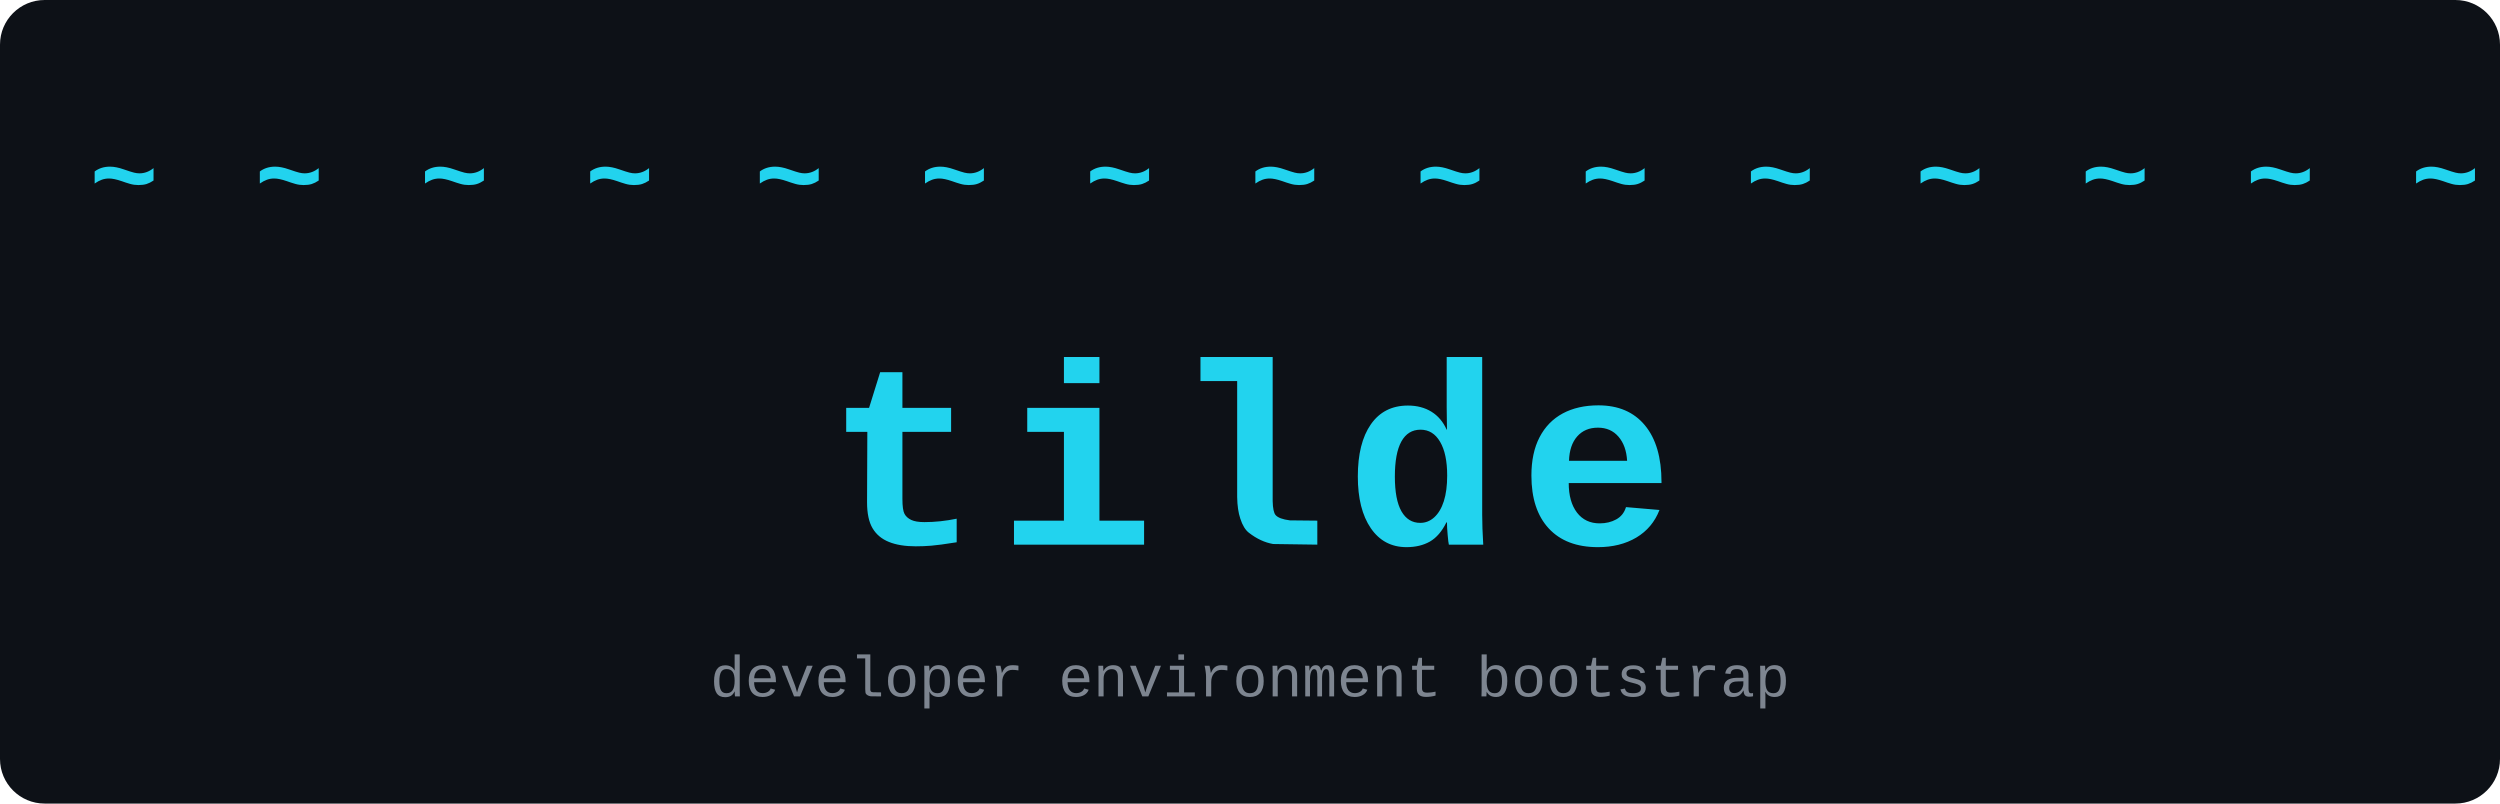
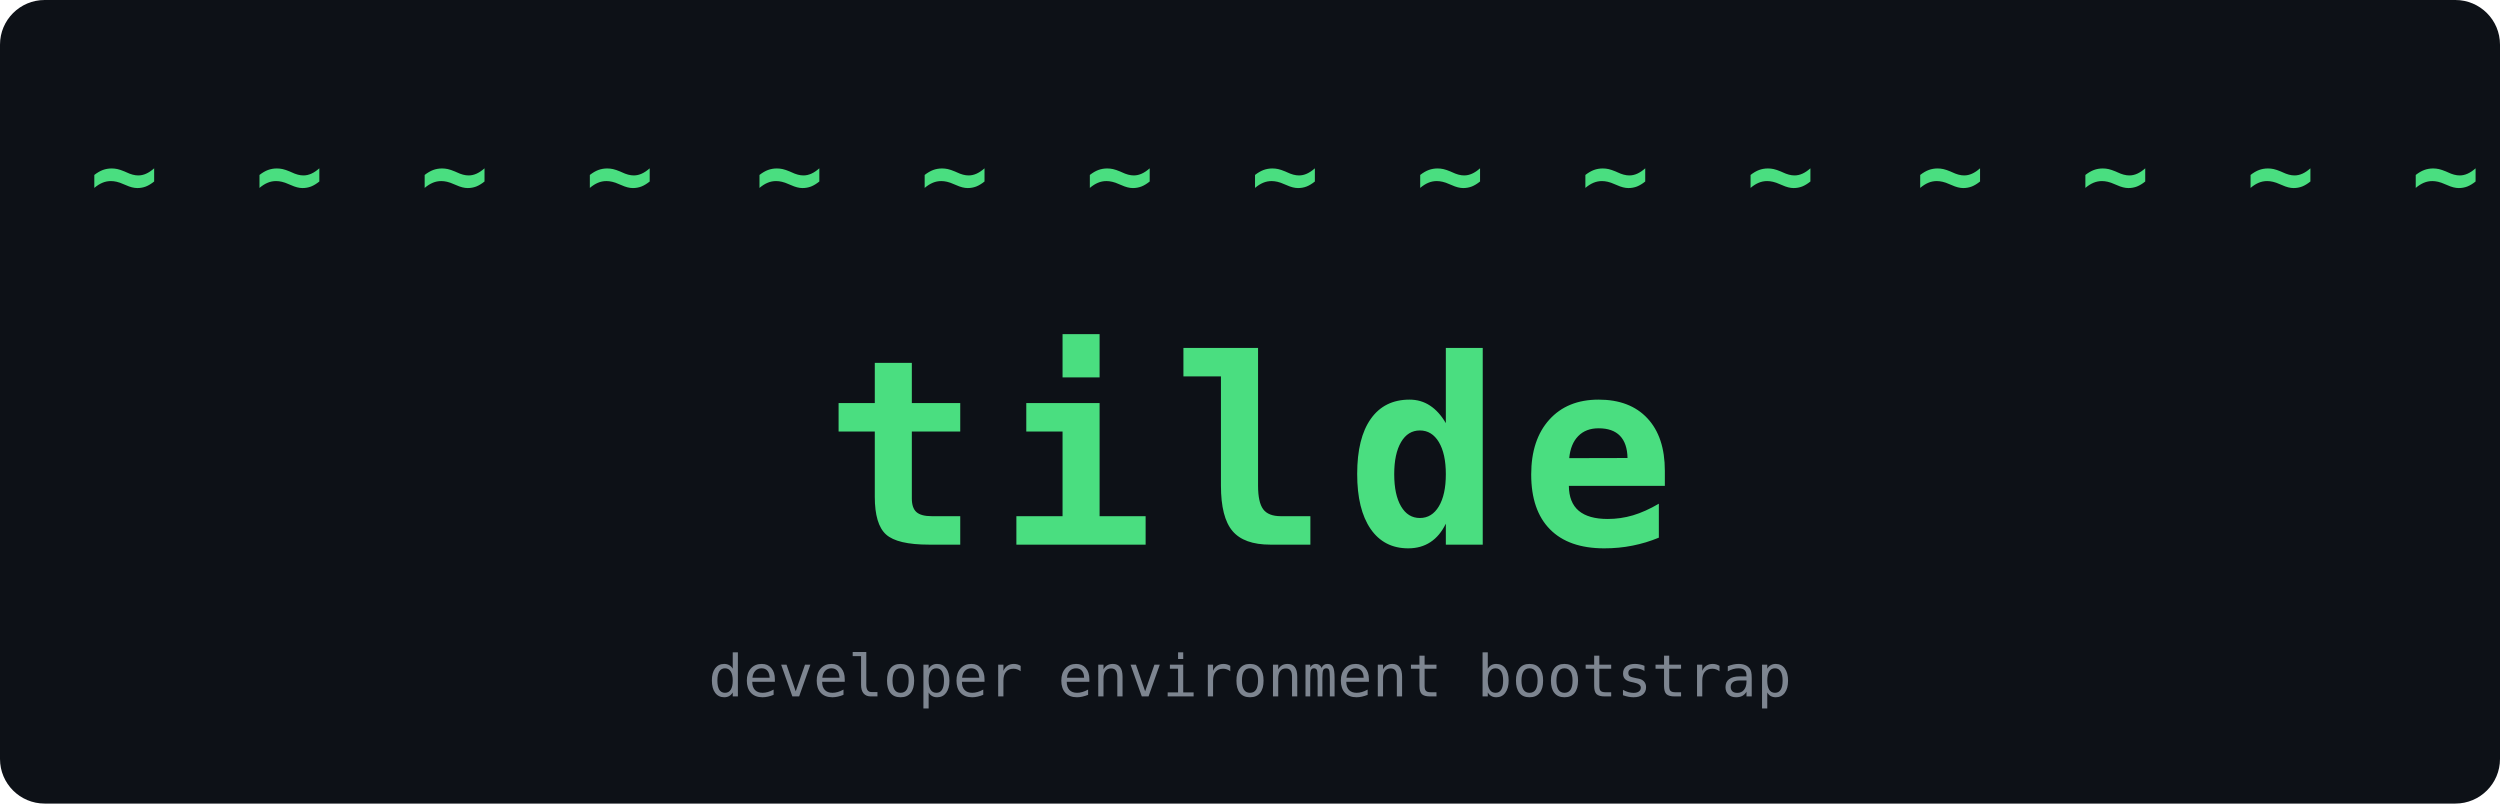
<svg xmlns="http://www.w3.org/2000/svg" width="560" height="180" viewBox="0 0 560 180">
  <rect width="560" height="180" rx="10" fill="#0d1117" />
-   <text x="20" y="48" font-family="'Courier New',Courier,monospace" font-size="26" font-weight="bold" fill="#22d3ee">~
+   <text x="20" y="48" font-family="ui-monospace, 'Cascadia Code', 'Fira Code', 'JetBrains Mono', monospace" font-size="26" font-weight="bold" fill="#4ade80">~
    <animate attributeName="y" values="26;70;26" dur="1.6s" begin="0.00s" repeatCount="indefinite" calcMode="spline" keyTimes="0;0.5;1" keySplines="0.42 0 0.58 1;0.42 0 0.58 1" />
  </text>
-   <text x="57" y="48" font-family="'Courier New',Courier,monospace" font-size="26" font-weight="bold" fill="#22d3ee">~
+   <text x="57" y="48" font-family="ui-monospace, 'Cascadia Code', 'Fira Code', 'JetBrains Mono', monospace" font-size="26" font-weight="bold" fill="#4ade80">~
    <animate attributeName="y" values="26;70;26" dur="1.6s" begin="0.11s" repeatCount="indefinite" calcMode="spline" keyTimes="0;0.5;1" keySplines="0.42 0 0.58 1;0.42 0 0.58 1" />
  </text>
-   <text x="94" y="48" font-family="'Courier New',Courier,monospace" font-size="26" font-weight="bold" fill="#22d3ee">~
+   <text x="94" y="48" font-family="ui-monospace, 'Cascadia Code', 'Fira Code', 'JetBrains Mono', monospace" font-size="26" font-weight="bold" fill="#4ade80">~
    <animate attributeName="y" values="26;70;26" dur="1.6s" begin="0.21s" repeatCount="indefinite" calcMode="spline" keyTimes="0;0.5;1" keySplines="0.42 0 0.58 1;0.42 0 0.58 1" />
  </text>
-   <text x="131" y="48" font-family="'Courier New',Courier,monospace" font-size="26" font-weight="bold" fill="#22d3ee">~
+   <text x="131" y="48" font-family="ui-monospace, 'Cascadia Code', 'Fira Code', 'JetBrains Mono', monospace" font-size="26" font-weight="bold" fill="#4ade80">~
    <animate attributeName="y" values="26;70;26" dur="1.6s" begin="0.32s" repeatCount="indefinite" calcMode="spline" keyTimes="0;0.5;1" keySplines="0.42 0 0.58 1;0.42 0 0.58 1" />
  </text>
-   <text x="169" y="48" font-family="'Courier New',Courier,monospace" font-size="26" font-weight="bold" fill="#22d3ee">~
+   <text x="169" y="48" font-family="ui-monospace, 'Cascadia Code', 'Fira Code', 'JetBrains Mono', monospace" font-size="26" font-weight="bold" fill="#4ade80">~
    <animate attributeName="y" values="26;70;26" dur="1.6s" begin="0.43s" repeatCount="indefinite" calcMode="spline" keyTimes="0;0.5;1" keySplines="0.42 0 0.58 1;0.42 0 0.58 1" />
  </text>
-   <text x="206" y="48" font-family="'Courier New',Courier,monospace" font-size="26" font-weight="bold" fill="#22d3ee">~
+   <text x="206" y="48" font-family="ui-monospace, 'Cascadia Code', 'Fira Code', 'JetBrains Mono', monospace" font-size="26" font-weight="bold" fill="#4ade80">~
    <animate attributeName="y" values="26;70;26" dur="1.6s" begin="0.53s" repeatCount="indefinite" calcMode="spline" keyTimes="0;0.5;1" keySplines="0.42 0 0.58 1;0.42 0 0.58 1" />
  </text>
-   <text x="243" y="48" font-family="'Courier New',Courier,monospace" font-size="26" font-weight="bold" fill="#22d3ee">~
+   <text x="243" y="48" font-family="ui-monospace, 'Cascadia Code', 'Fira Code', 'JetBrains Mono', monospace" font-size="26" font-weight="bold" fill="#4ade80">~
    <animate attributeName="y" values="26;70;26" dur="1.6s" begin="0.64s" repeatCount="indefinite" calcMode="spline" keyTimes="0;0.5;1" keySplines="0.42 0 0.58 1;0.42 0 0.58 1" />
  </text>
-   <text x="280" y="48" font-family="'Courier New',Courier,monospace" font-size="26" font-weight="bold" fill="#22d3ee">~
+   <text x="280" y="48" font-family="ui-monospace, 'Cascadia Code', 'Fira Code', 'JetBrains Mono', monospace" font-size="26" font-weight="bold" fill="#4ade80">~
    <animate attributeName="y" values="26;70;26" dur="1.6s" begin="0.75s" repeatCount="indefinite" calcMode="spline" keyTimes="0;0.5;1" keySplines="0.42 0 0.58 1;0.42 0 0.58 1" />
  </text>
-   <text x="317" y="48" font-family="'Courier New',Courier,monospace" font-size="26" font-weight="bold" fill="#22d3ee">~
+   <text x="317" y="48" font-family="ui-monospace, 'Cascadia Code', 'Fira Code', 'JetBrains Mono', monospace" font-size="26" font-weight="bold" fill="#4ade80">~
    <animate attributeName="y" values="26;70;26" dur="1.6s" begin="0.85s" repeatCount="indefinite" calcMode="spline" keyTimes="0;0.5;1" keySplines="0.42 0 0.58 1;0.42 0 0.58 1" />
  </text>
-   <text x="354" y="48" font-family="'Courier New',Courier,monospace" font-size="26" font-weight="bold" fill="#22d3ee">~
+   <text x="354" y="48" font-family="ui-monospace, 'Cascadia Code', 'Fira Code', 'JetBrains Mono', monospace" font-size="26" font-weight="bold" fill="#4ade80">~
    <animate attributeName="y" values="26;70;26" dur="1.6s" begin="0.96s" repeatCount="indefinite" calcMode="spline" keyTimes="0;0.5;1" keySplines="0.42 0 0.58 1;0.42 0 0.58 1" />
  </text>
-   <text x="391" y="48" font-family="'Courier New',Courier,monospace" font-size="26" font-weight="bold" fill="#22d3ee">~
+   <text x="391" y="48" font-family="ui-monospace, 'Cascadia Code', 'Fira Code', 'JetBrains Mono', monospace" font-size="26" font-weight="bold" fill="#4ade80">~
    <animate attributeName="y" values="26;70;26" dur="1.6s" begin="1.07s" repeatCount="indefinite" calcMode="spline" keyTimes="0;0.5;1" keySplines="0.42 0 0.58 1;0.42 0 0.58 1" />
  </text>
-   <text x="429" y="48" font-family="'Courier New',Courier,monospace" font-size="26" font-weight="bold" fill="#22d3ee">~
+   <text x="429" y="48" font-family="ui-monospace, 'Cascadia Code', 'Fira Code', 'JetBrains Mono', monospace" font-size="26" font-weight="bold" fill="#4ade80">~
    <animate attributeName="y" values="26;70;26" dur="1.6s" begin="1.17s" repeatCount="indefinite" calcMode="spline" keyTimes="0;0.5;1" keySplines="0.42 0 0.58 1;0.42 0 0.58 1" />
  </text>
-   <text x="466" y="48" font-family="'Courier New',Courier,monospace" font-size="26" font-weight="bold" fill="#22d3ee">~
+   <text x="466" y="48" font-family="ui-monospace, 'Cascadia Code', 'Fira Code', 'JetBrains Mono', monospace" font-size="26" font-weight="bold" fill="#4ade80">~
    <animate attributeName="y" values="26;70;26" dur="1.6s" begin="1.28s" repeatCount="indefinite" calcMode="spline" keyTimes="0;0.5;1" keySplines="0.42 0 0.58 1;0.42 0 0.58 1" />
  </text>
-   <text x="503" y="48" font-family="'Courier New',Courier,monospace" font-size="26" font-weight="bold" fill="#22d3ee">~
+   <text x="503" y="48" font-family="ui-monospace, 'Cascadia Code', 'Fira Code', 'JetBrains Mono', monospace" font-size="26" font-weight="bold" fill="#4ade80">~
    <animate attributeName="y" values="26;70;26" dur="1.6s" begin="1.39s" repeatCount="indefinite" calcMode="spline" keyTimes="0;0.5;1" keySplines="0.42 0 0.58 1;0.42 0 0.58 1" />
  </text>
-   <text x="540" y="48" font-family="'Courier New',Courier,monospace" font-size="26" font-weight="bold" fill="#22d3ee">~
+   <text x="540" y="48" font-family="ui-monospace, 'Cascadia Code', 'Fira Code', 'JetBrains Mono', monospace" font-size="26" font-weight="bold" fill="#4ade80">~
    <animate attributeName="y" values="26;70;26" dur="1.6s" begin="1.49s" repeatCount="indefinite" calcMode="spline" keyTimes="0;0.5;1" keySplines="0.42 0 0.58 1;0.42 0 0.58 1" />
  </text>
-   <text x="280" y="122" text-anchor="middle" font-family="'Courier New',Courier,monospace" font-size="58" font-weight="bold" letter-spacing="4" fill="#22d3ee">tilde</text>
-   <text x="280" y="156" text-anchor="middle" font-family="'Courier New',Courier,monospace" font-size="13" fill="#7d8590">developer environment bootstrap</text>
+   <text x="280" y="122" text-anchor="middle" font-family="ui-monospace, 'Cascadia Code', 'Fira Code', 'JetBrains Mono', monospace" font-size="58" font-weight="bold" letter-spacing="4" fill="#4ade80">tilde</text>
+   <text x="280" y="156" text-anchor="middle" font-family="ui-monospace, 'Cascadia Code', 'Fira Code', 'JetBrains Mono', monospace" font-size="13" fill="#7d8590">developer environment bootstrap</text>
</svg>
